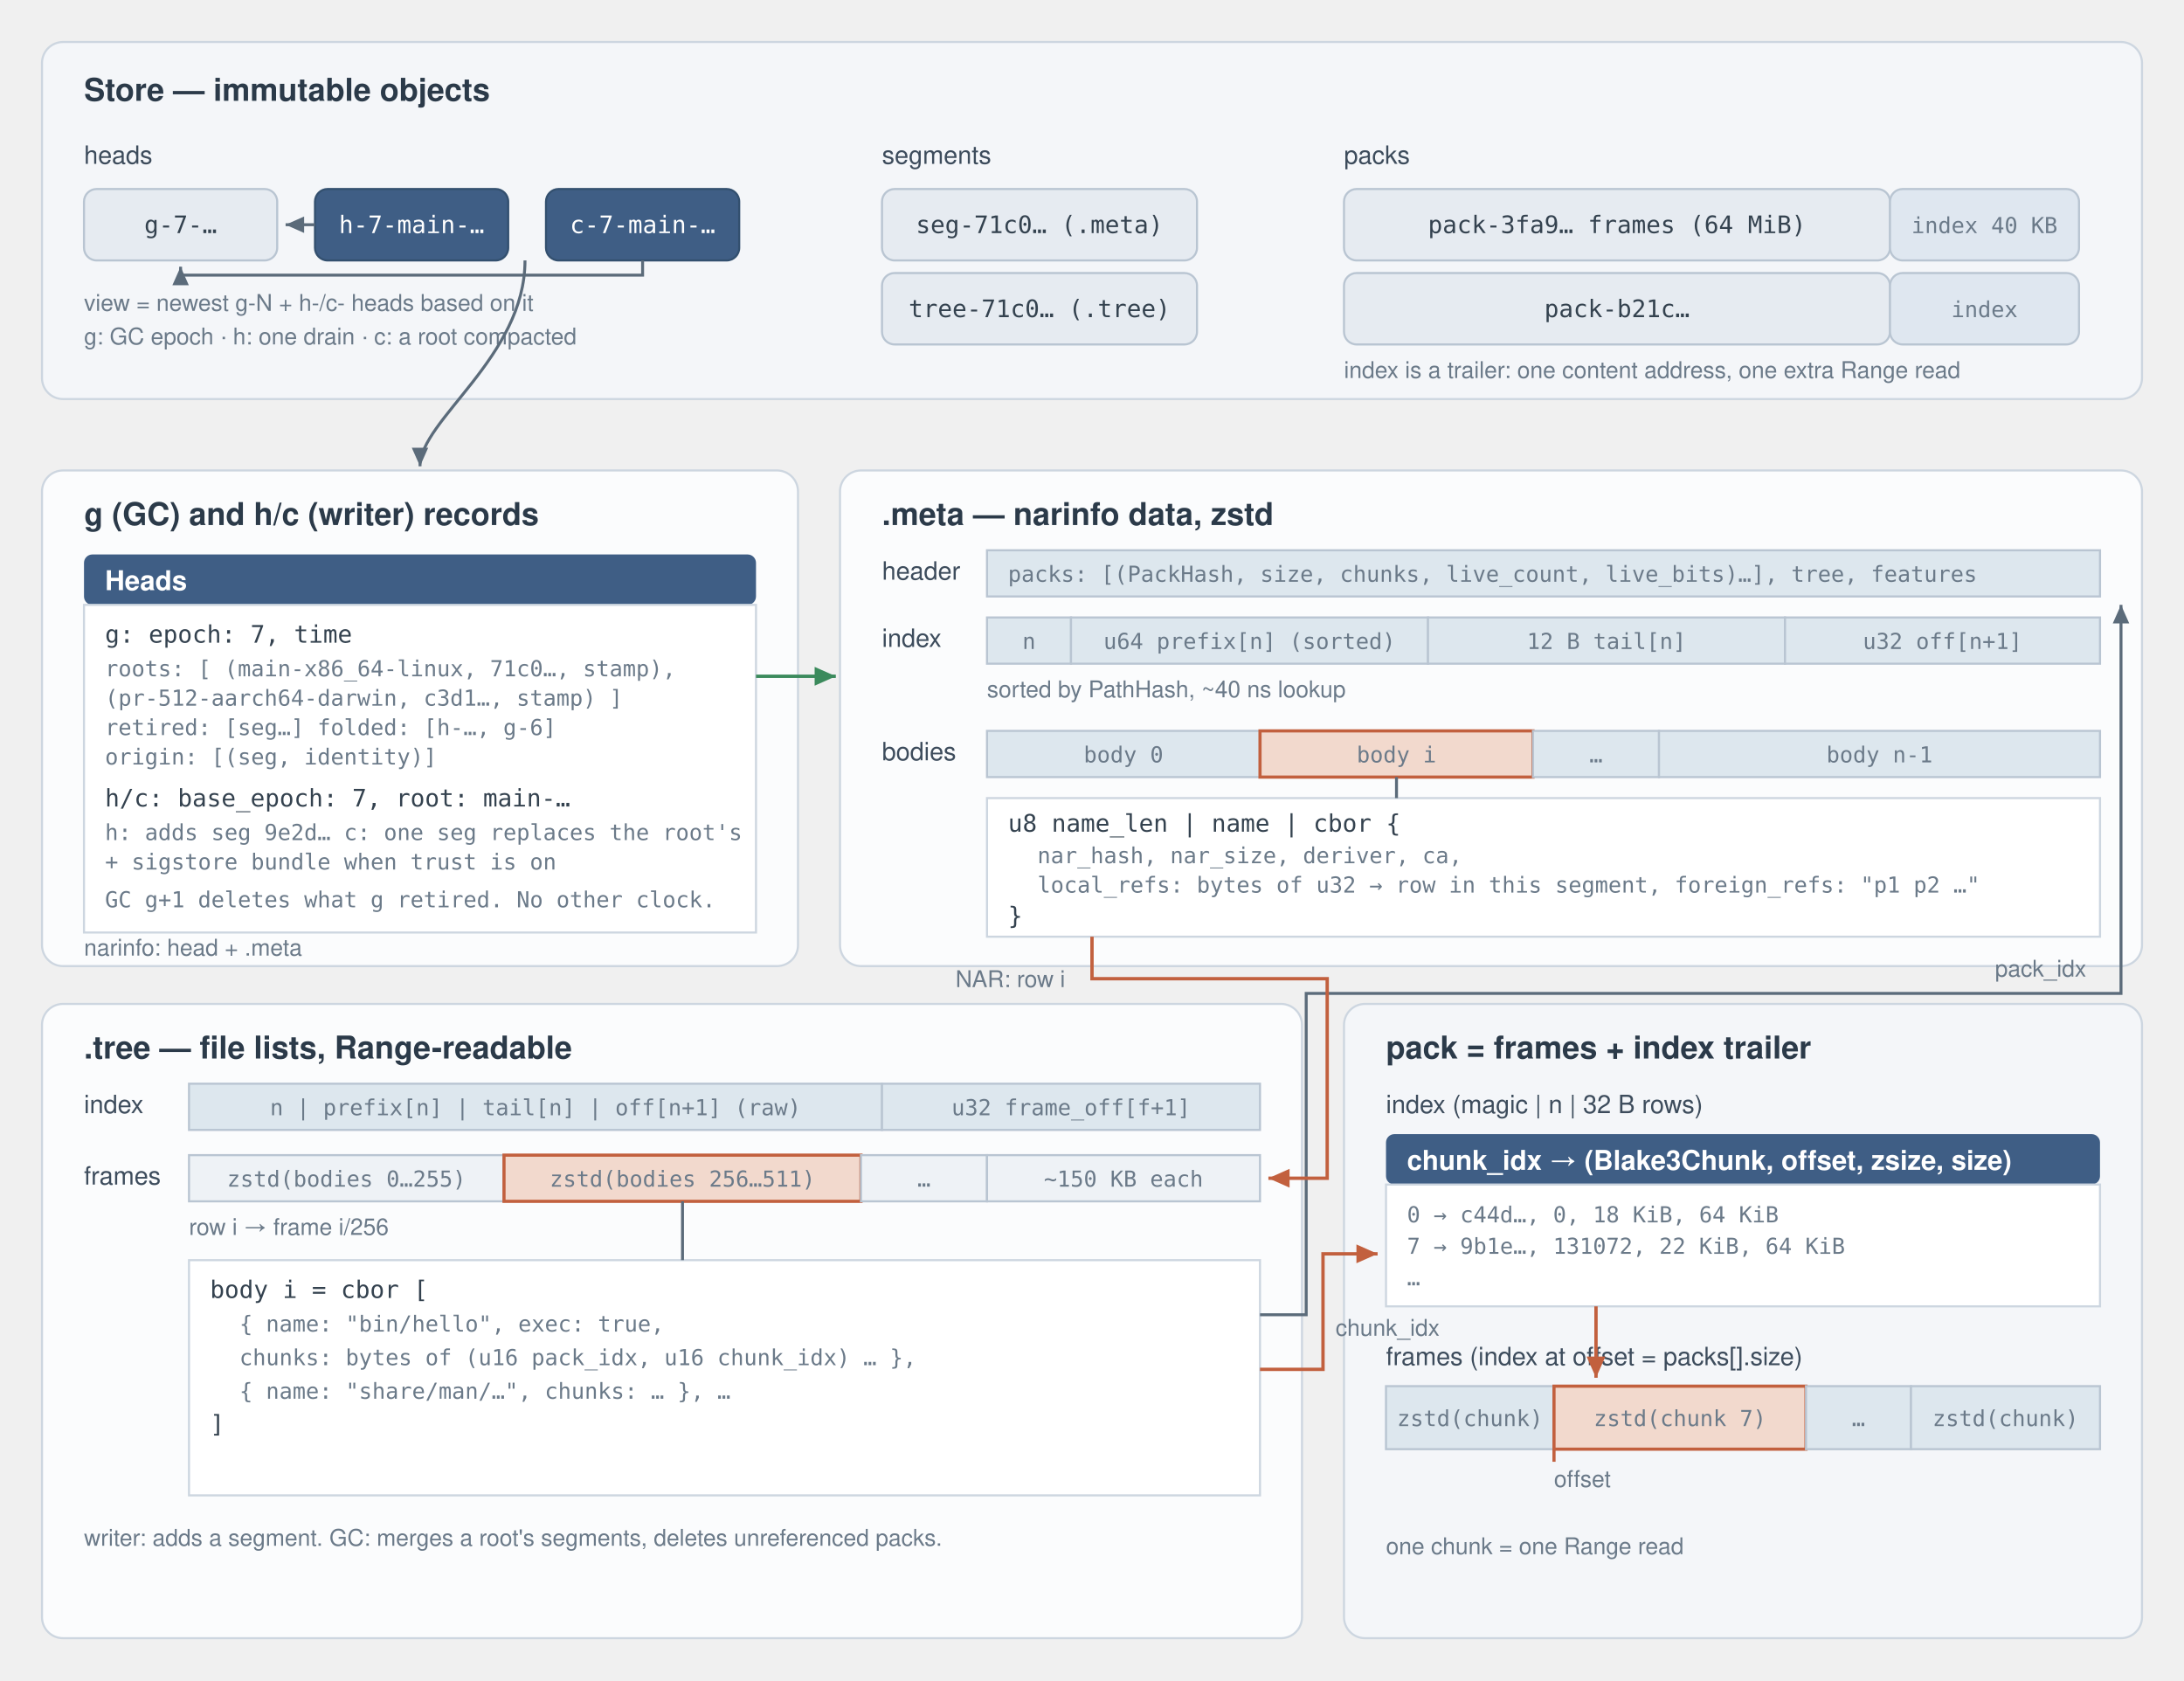
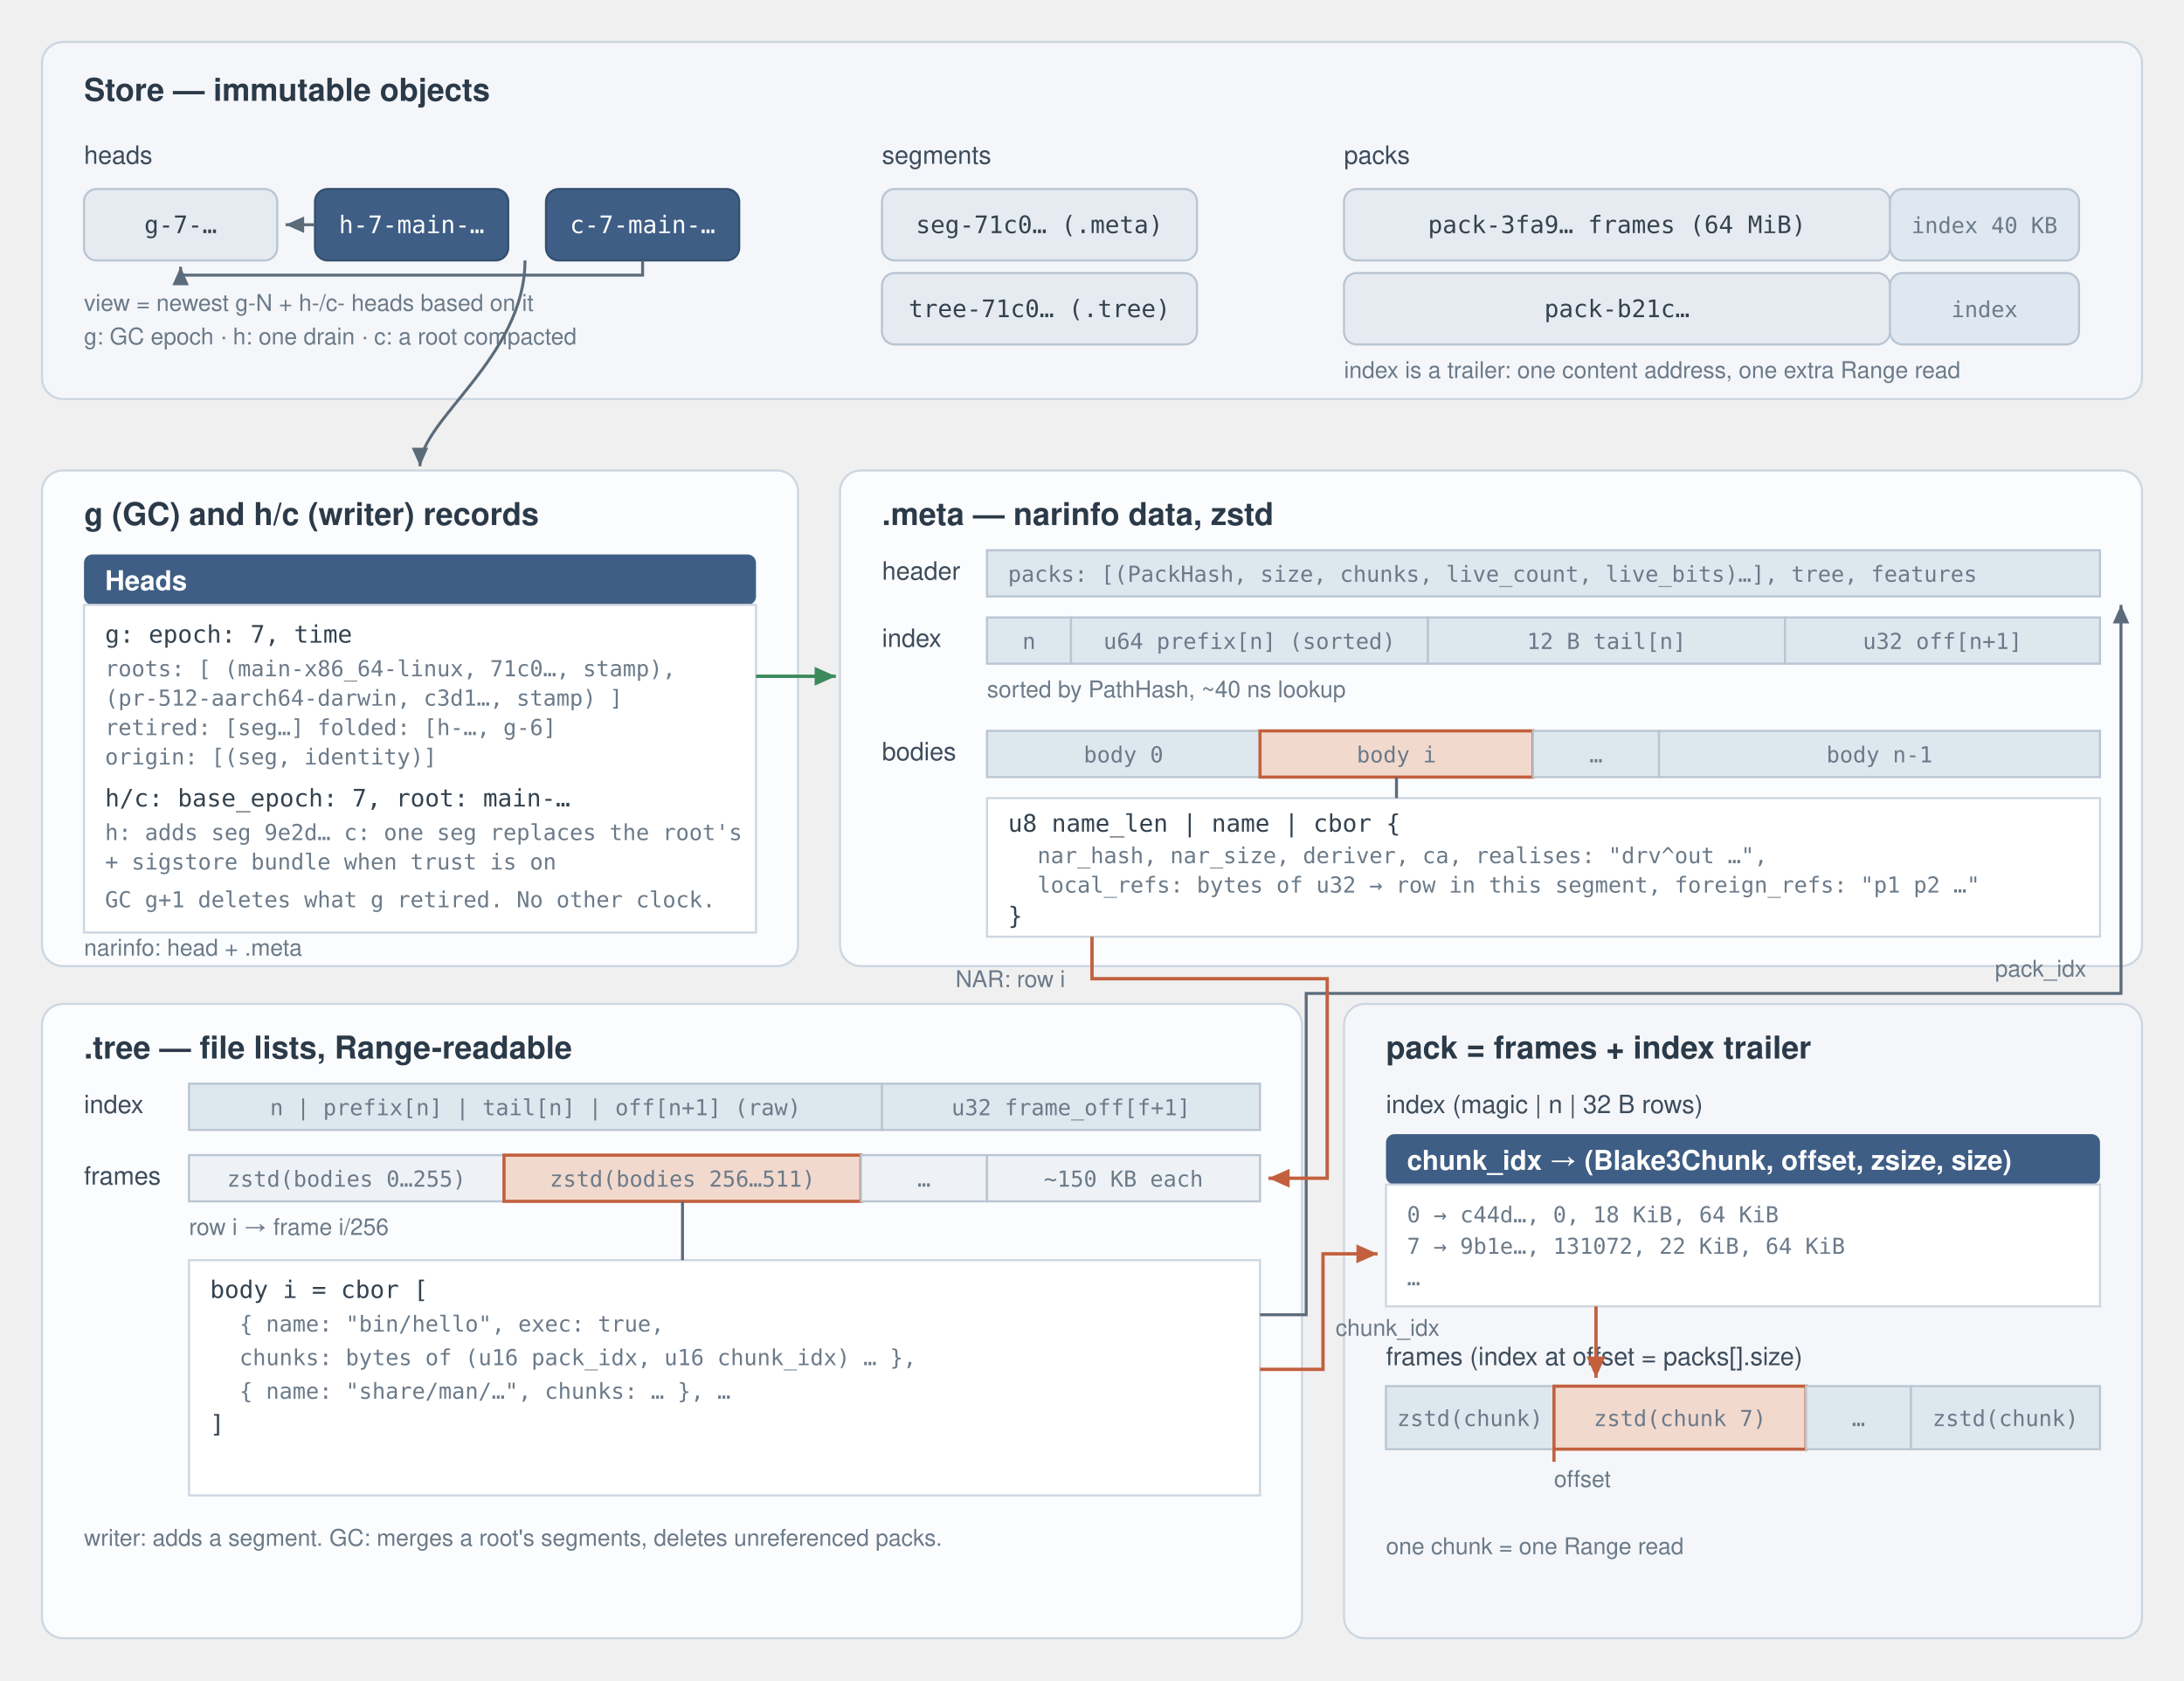
<svg xmlns="http://www.w3.org/2000/svg" viewBox="0 0 1040 800" font-family="Helvetica, Arial, sans-serif">
  <defs>
    <marker id="arrow" viewBox="0 0 10 10" refX="9" refY="5" markerWidth="7" markerHeight="7" orient="auto-start-reverse">
      <path d="M 0 1 L 9 5 L 0 9 z" fill="#5b6b7a" />
    </marker>
    <marker id="arrow-accent" viewBox="0 0 10 10" refX="9" refY="5" markerWidth="7" markerHeight="7" orient="auto-start-reverse">
      <path d="M 0 1 L 9 5 L 0 9 z" fill="#c2603e" />
    </marker>
    <marker id="arrow-green" viewBox="0 0 10 10" refX="9" refY="5" markerWidth="7" markerHeight="7" orient="auto-start-reverse">
      <path d="M 0 1 L 9 5 L 0 9 z" fill="#3b8a5c" />
    </marker>
  </defs>
  <style>
    .h1 { font-size: 15px; font-weight: 600; fill: #2b3a49; }
    .h2 { font-size: 13px; font-weight: 600; fill: #ffffff; }
    .t  { font-size: 12px; fill: #3d4c5c; }
    .ts { font-size: 11px; fill: #6b7a89; }
    .m  { font-size: 11.5px; font-family: ui-monospace, 'SF Mono', Menlo, Consolas, monospace; fill: #34424f; }
    .ms { font-size: 10.5px; font-family: ui-monospace, 'SF Mono', Menlo, Consolas, monospace; fill: #6b7a89; }
    .mw { font-size: 11.5px; font-family: ui-monospace, 'SF Mono', Menlo, Consolas, monospace; fill: #ffffff; }
    .edge { stroke: #5b6b7a; stroke-width: 1.4; fill: none; }
    .edge-accent { stroke: #c2603e; stroke-width: 1.6; fill: none; }
    .edge-green { stroke: #3b8a5c; stroke-width: 1.6; fill: none; }
    .cell { fill: #dde7ee; stroke: #b9c5d2; }
    .cellz { fill: #eef2f6; stroke: #b9c5d2; }
  </style>
  <rect x="20" y="20" width="1000" height="170" rx="10" fill="#f4f6f9" stroke="#cdd6e0" />
  <text x="40" y="48" class="h1">Store — immutable objects</text>
  <text x="40" y="78" class="t">heads</text>
  <rect x="40" y="90" width="92" height="34" rx="6" fill="#e6ebf1" stroke="#b9c5d2" />
  <text x="86" y="111" class="m" text-anchor="middle">g-7-…</text>
  <rect x="150" y="90" width="92" height="34" rx="6" fill="#3f5e85" stroke="#33506f" />
  <text x="196" y="111" class="mw" text-anchor="middle">h-7-main-…</text>
  <rect x="260" y="90" width="92" height="34" rx="6" fill="#3f5e85" stroke="#33506f" />
  <text x="306" y="111" class="mw" text-anchor="middle">c-7-main-…</text>
  <path class="edge" d="M 150 107 L 136 107" marker-end="url(#arrow)" />
  <path class="edge" d="M 306 124 L 306 131 L 86 131 L 86 127" marker-end="url(#arrow)" />
  <text x="40" y="148" class="ts">view = newest g-N + h-/c- heads based on it</text>
  <text x="40" y="164" class="ts">g: GC epoch · h: one drain · c: a root compacted</text>
  <text x="420" y="78" class="t">segments</text>
  <rect x="420" y="90" width="150" height="34" rx="6" fill="#e6ebf1" stroke="#b9c5d2" />
  <text x="495" y="111" class="m" text-anchor="middle">seg-71c0…  (.meta)</text>
  <rect x="420" y="130" width="150" height="34" rx="6" fill="#e6ebf1" stroke="#b9c5d2" />
  <text x="495" y="151" class="m" text-anchor="middle">tree-71c0…  (.tree)</text>
  <text x="640" y="78" class="t">packs</text>
  <rect x="640" y="90" width="260" height="34" rx="6" fill="#e6ebf1" stroke="#b9c5d2" />
  <rect x="900" y="90" width="90" height="34" rx="6" fill="#dfe7f0" stroke="#b9c5d2" />
  <text x="770" y="111" class="m" text-anchor="middle">pack-3fa9…  frames (64 MiB)</text>
  <text x="945" y="111" class="ms" text-anchor="middle">index 40 KB</text>
  <rect x="640" y="130" width="260" height="34" rx="6" fill="#e6ebf1" stroke="#b9c5d2" />
  <rect x="900" y="130" width="90" height="34" rx="6" fill="#dfe7f0" stroke="#b9c5d2" />
  <text x="770" y="151" class="m" text-anchor="middle">pack-b21c…</text>
  <text x="945" y="151" class="ms" text-anchor="middle">index</text>
  <text x="640" y="180" class="ts">index is a trailer: one content address, one extra Range read</text>
  <path class="edge" d="M 250 124 C 250 170, 200 200, 200 222" marker-end="url(#arrow)" />
  <rect x="20" y="224" width="360" height="236" rx="10" fill="#fbfcfd" stroke="#cdd6e0" />
  <text x="40" y="250" class="h1">g (GC) and h/c (writer) records</text>
  <rect x="40" y="264" width="320" height="24" rx="4" fill="#3f5e85" />
  <text x="50" y="281" class="h2">Heads</text>
  <rect x="40" y="288" width="320" height="156" fill="#ffffff" stroke="#cdd6e0" />
  <text x="50" y="306" class="m">g: epoch: 7, time</text>
  <text x="50" y="322" class="ms">roots: [ (main-x86_64-linux, 71c0…, stamp),</text>
  <text x="50" y="336" class="ms">         (pr-512-aarch64-darwin, c3d1…, stamp) ]</text>
  <text x="50" y="350" class="ms">retired: [seg…]  folded: [h-…, g-6]</text>
  <text x="50" y="364" class="ms">origin: [(seg, identity)]</text>
  <text x="50" y="384" class="m">h/c: base_epoch: 7, root: main-…</text>
  <text x="50" y="400" class="ms">h: adds seg 9e2d…   c: one seg replaces the root's</text>
  <text x="50" y="414" class="ms">+ sigstore bundle when trust is on</text>
  <text x="50" y="432" class="ms">GC g+1 deletes what g retired. No other clock.</text>
  <text x="40" y="455" class="ts" fill="#3b8a5c">narinfo: head + .meta</text>
  <path class="edge-green" d="M 360 322 L 398 322" marker-end="url(#arrow-green)" />
  <rect x="400" y="224" width="620" height="236" rx="10" fill="#fbfcfd" stroke="#cdd6e0" />
  <text x="420" y="250" class="h1">.meta — narinfo data, zstd</text>
  <text x="420" y="276" class="t">header</text>
  <rect x="470" y="262" width="530" height="22" class="cell" />
  <text x="480" y="277" class="ms">packs: [(PackHash, size, chunks, live_count, live_bits)…], tree, features</text>
  <text x="420" y="308" class="t">index</text>
  <rect x="470" y="294" width="40" height="22" class="cell" />
  <rect x="510" y="294" width="170" height="22" class="cell" />
  <rect x="680" y="294" width="170" height="22" class="cell" />
  <rect x="850" y="294" width="150" height="22" class="cell" />
  <text x="490" y="309" class="ms" text-anchor="middle">n</text>
  <text x="595" y="309" class="ms" text-anchor="middle">u64 prefix[n]  (sorted)</text>
  <text x="765" y="309" class="ms" text-anchor="middle">12 B tail[n]</text>
  <text x="925" y="309" class="ms" text-anchor="middle">u32 off[n+1]</text>
  <text x="470" y="332" class="ts">sorted by PathHash, ~40 ns lookup</text>
  <text x="420" y="362" class="t">bodies</text>
  <rect x="470" y="348" width="130" height="22" class="cell" />
  <rect x="600" y="348" width="130" height="22" fill="#f2d9cd" stroke="#c2603e" stroke-width="1.5" />
  <rect x="730" y="348" width="60" height="22" class="cell" />
  <rect x="790" y="348" width="210" height="22" class="cell" />
  <text x="535" y="363" class="ms" text-anchor="middle">body 0</text>
  <text x="665" y="363" class="ms" text-anchor="middle">body i</text>
  <text x="760" y="363" class="ms" text-anchor="middle">…</text>
  <text x="895" y="363" class="ms" text-anchor="middle">body n-1</text>
  <rect x="470" y="380" width="530" height="66" fill="#ffffff" stroke="#cdd6e0" />
  <text x="480" y="396" class="m">u8 name_len | name | cbor {</text>
-   <text x="494" y="411" class="ms">nar_hash, nar_size, deriver, ca,</text>
+   <text x="494" y="411" class="ms">nar_hash, nar_size, deriver, ca, realises: "drv^out …",</text>
  <text x="494" y="425" class="ms">local_refs: bytes of u32 → row in this segment,  foreign_refs: "p1 p2 …"</text>
  <text x="480" y="440" class="m">}</text>
  <path class="edge" d="M 665 370 L 665 380" />
  <rect x="20" y="478" width="600" height="302" rx="10" fill="#fbfcfd" stroke="#cdd6e0" />
  <text x="40" y="504" class="h1">.tree — file lists, Range-readable</text>
  <text x="40" y="530" class="t">index</text>
  <rect x="90" y="516" width="330" height="22" class="cell" />
  <text x="255" y="531" class="ms" text-anchor="middle">n | prefix[n] | tail[n] | off[n+1]   (raw)</text>
  <rect x="420" y="516" width="180" height="22" class="cell" />
  <text x="510" y="531" class="ms" text-anchor="middle">u32 frame_off[f+1]</text>
  <text x="40" y="564" class="t">frames</text>
  <rect x="90" y="550" width="150" height="22" class="cellz" />
  <rect x="240" y="550" width="170" height="22" fill="#f2d9cd" stroke="#c2603e" stroke-width="1.5" />
  <rect x="410" y="550" width="60" height="22" class="cellz" />
  <rect x="470" y="550" width="130" height="22" class="cellz" />
  <text x="165" y="565" class="ms" text-anchor="middle">zstd(bodies 0…255)</text>
  <text x="325" y="565" class="ms" text-anchor="middle">zstd(bodies 256…511)</text>
  <text x="440" y="565" class="ms" text-anchor="middle">…</text>
  <text x="535" y="565" class="ms" text-anchor="middle">~150 KB each</text>
  <text x="90" y="588" class="ts">row i → frame i/256</text>
  <rect x="90" y="600" width="510" height="112" fill="#ffffff" stroke="#cdd6e0" />
  <text x="100" y="618" class="m">body i = cbor [</text>
  <text x="114" y="634" class="ms">{ name: "bin/hello", exec: true,</text>
  <text x="114" y="650" class="ms">  chunks: bytes of (u16 pack_idx, u16 chunk_idx) … },</text>
  <text x="114" y="666" class="ms">{ name: "share/man/…", chunks: … },  …</text>
  <text x="100" y="682" class="m">]</text>
  <path class="edge" d="M 325 572 L 325 600" />
  <text x="40" y="736" class="ts">writer: adds a segment.  GC: merges a root's segments, deletes unreferenced packs.</text>
  <rect x="640" y="478" width="380" height="302" rx="10" fill="#f4f6f9" stroke="#cdd6e0" />
  <text x="660" y="504" class="h1">pack = frames + index trailer</text>
  <text x="660" y="530" class="t">index  (magic | n | 32 B rows)</text>
  <rect x="660" y="540" width="340" height="24" rx="4" fill="#3f5e85" />
  <text x="670" y="557" class="h2">chunk_idx → (Blake3Chunk, offset, zsize, size)</text>
  <rect x="660" y="564" width="340" height="58" fill="#ffffff" stroke="#cdd6e0" />
  <text x="670" y="582" class="ms">0 → c44d…, 0, 18 KiB, 64 KiB</text>
  <text x="670" y="597" class="ms" fill="#c2603e">7 → 9b1e…, 131072, 22 KiB, 64 KiB</text>
  <text x="670" y="612" class="ms">…</text>
  <text x="660" y="650" class="t">frames  (index at offset = packs[].size)</text>
  <rect x="660" y="660" width="80" height="30" class="cell" />
  <rect x="740" y="660" width="120" height="30" fill="#f2d9cd" stroke="#c2603e" stroke-width="1.5" />
  <rect x="860" y="660" width="50" height="30" class="cell" />
  <rect x="910" y="660" width="90" height="30" class="cell" />
  <text x="700" y="679" class="ms" text-anchor="middle">zstd(chunk)</text>
  <text x="800" y="679" class="ms" text-anchor="middle">zstd(chunk 7)</text>
  <text x="885" y="679" class="ms" text-anchor="middle">…</text>
  <text x="955" y="679" class="ms" text-anchor="middle">zstd(chunk)</text>
  <line x1="740" y1="690" x2="740" y2="696" stroke="#c2603e" stroke-width="1.5" />
  <text x="740" y="708" class="ts">offset</text>
  <path class="edge-accent" d="M 760 622 L 760 656" marker-end="url(#arrow-accent)" />
  <text x="660" y="740" class="ts" fill="#c2603e">one chunk = one Range read</text>
  <path class="edge-accent" d="M 600 652 L 630 652 L 630 597 L 656 597" marker-end="url(#arrow-accent)" />
  <text x="636" y="636" class="ts" fill="#c2603e">chunk_idx</text>
  <path class="edge" d="M 600 626 L 622 626 L 622 473 L 1010 473 L 1010 288" marker-end="url(#arrow)" />
  <text x="950" y="465" class="ts">pack_idx</text>
  <path class="edge-accent" d="M 520 446 L 520 466 L 632 466 L 632 561 L 604 561" marker-end="url(#arrow-accent)" />
  <text x="455" y="470" class="ts" fill="#c2603e">NAR: row i</text>
</svg>
